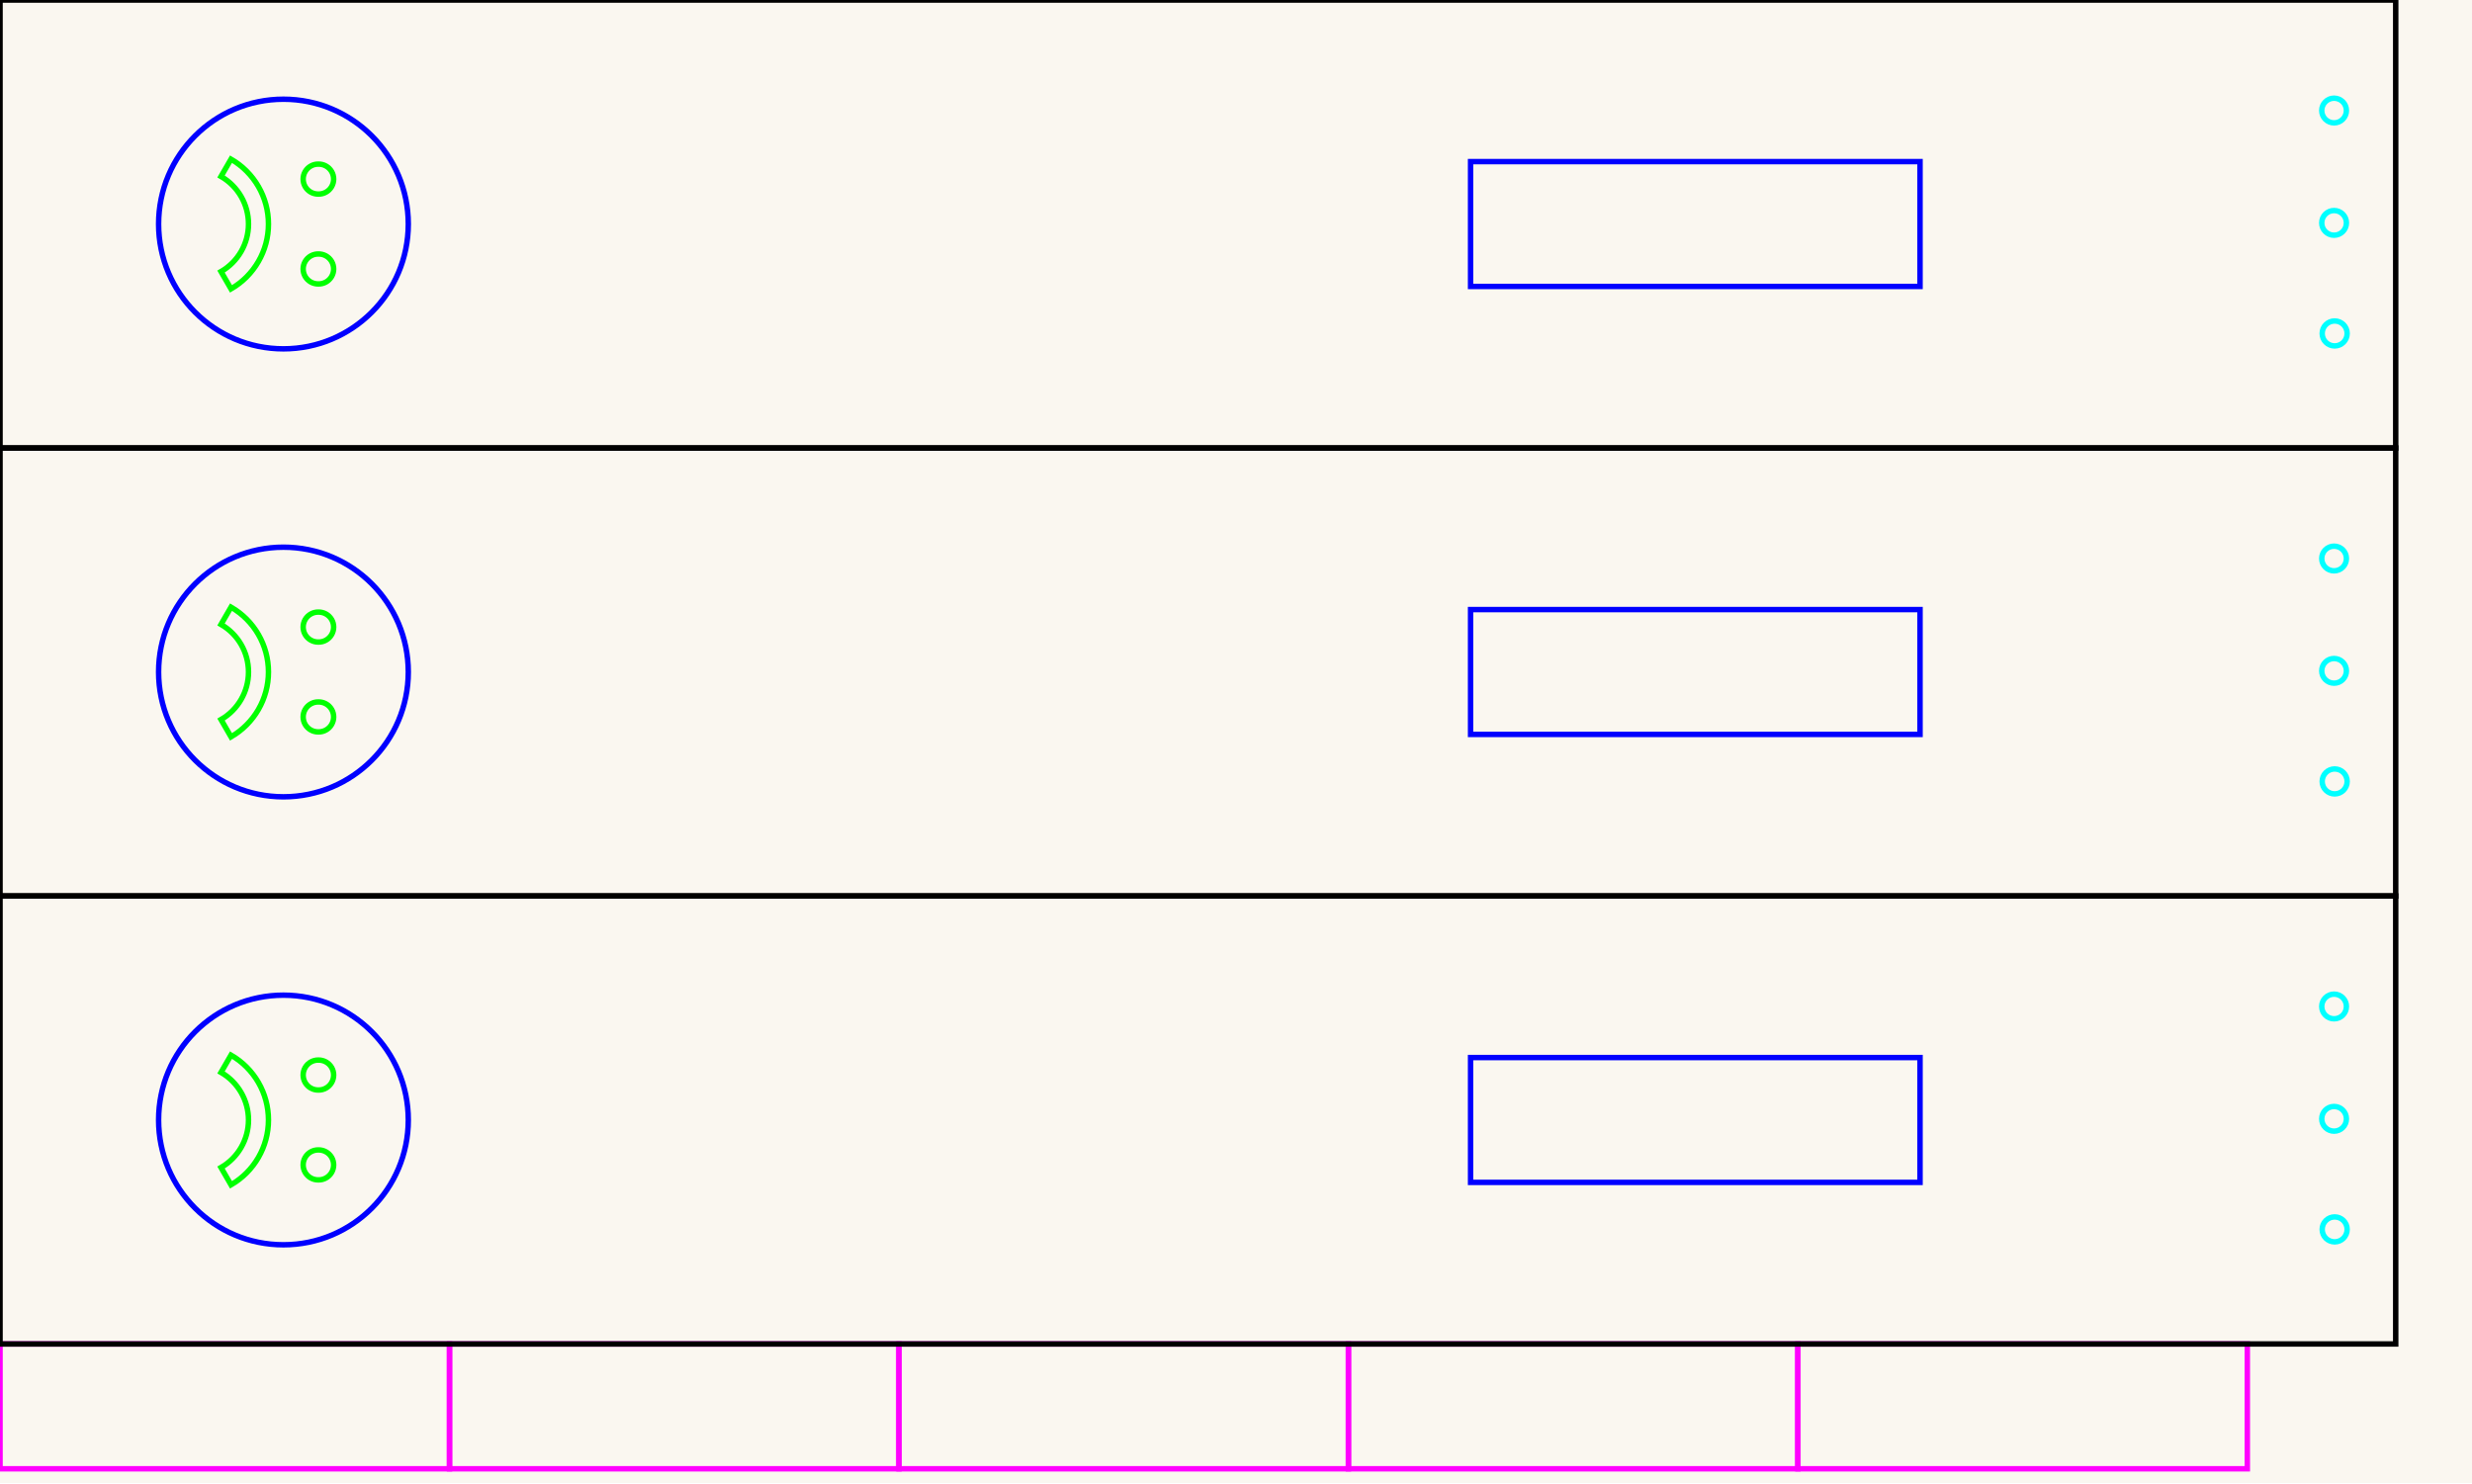
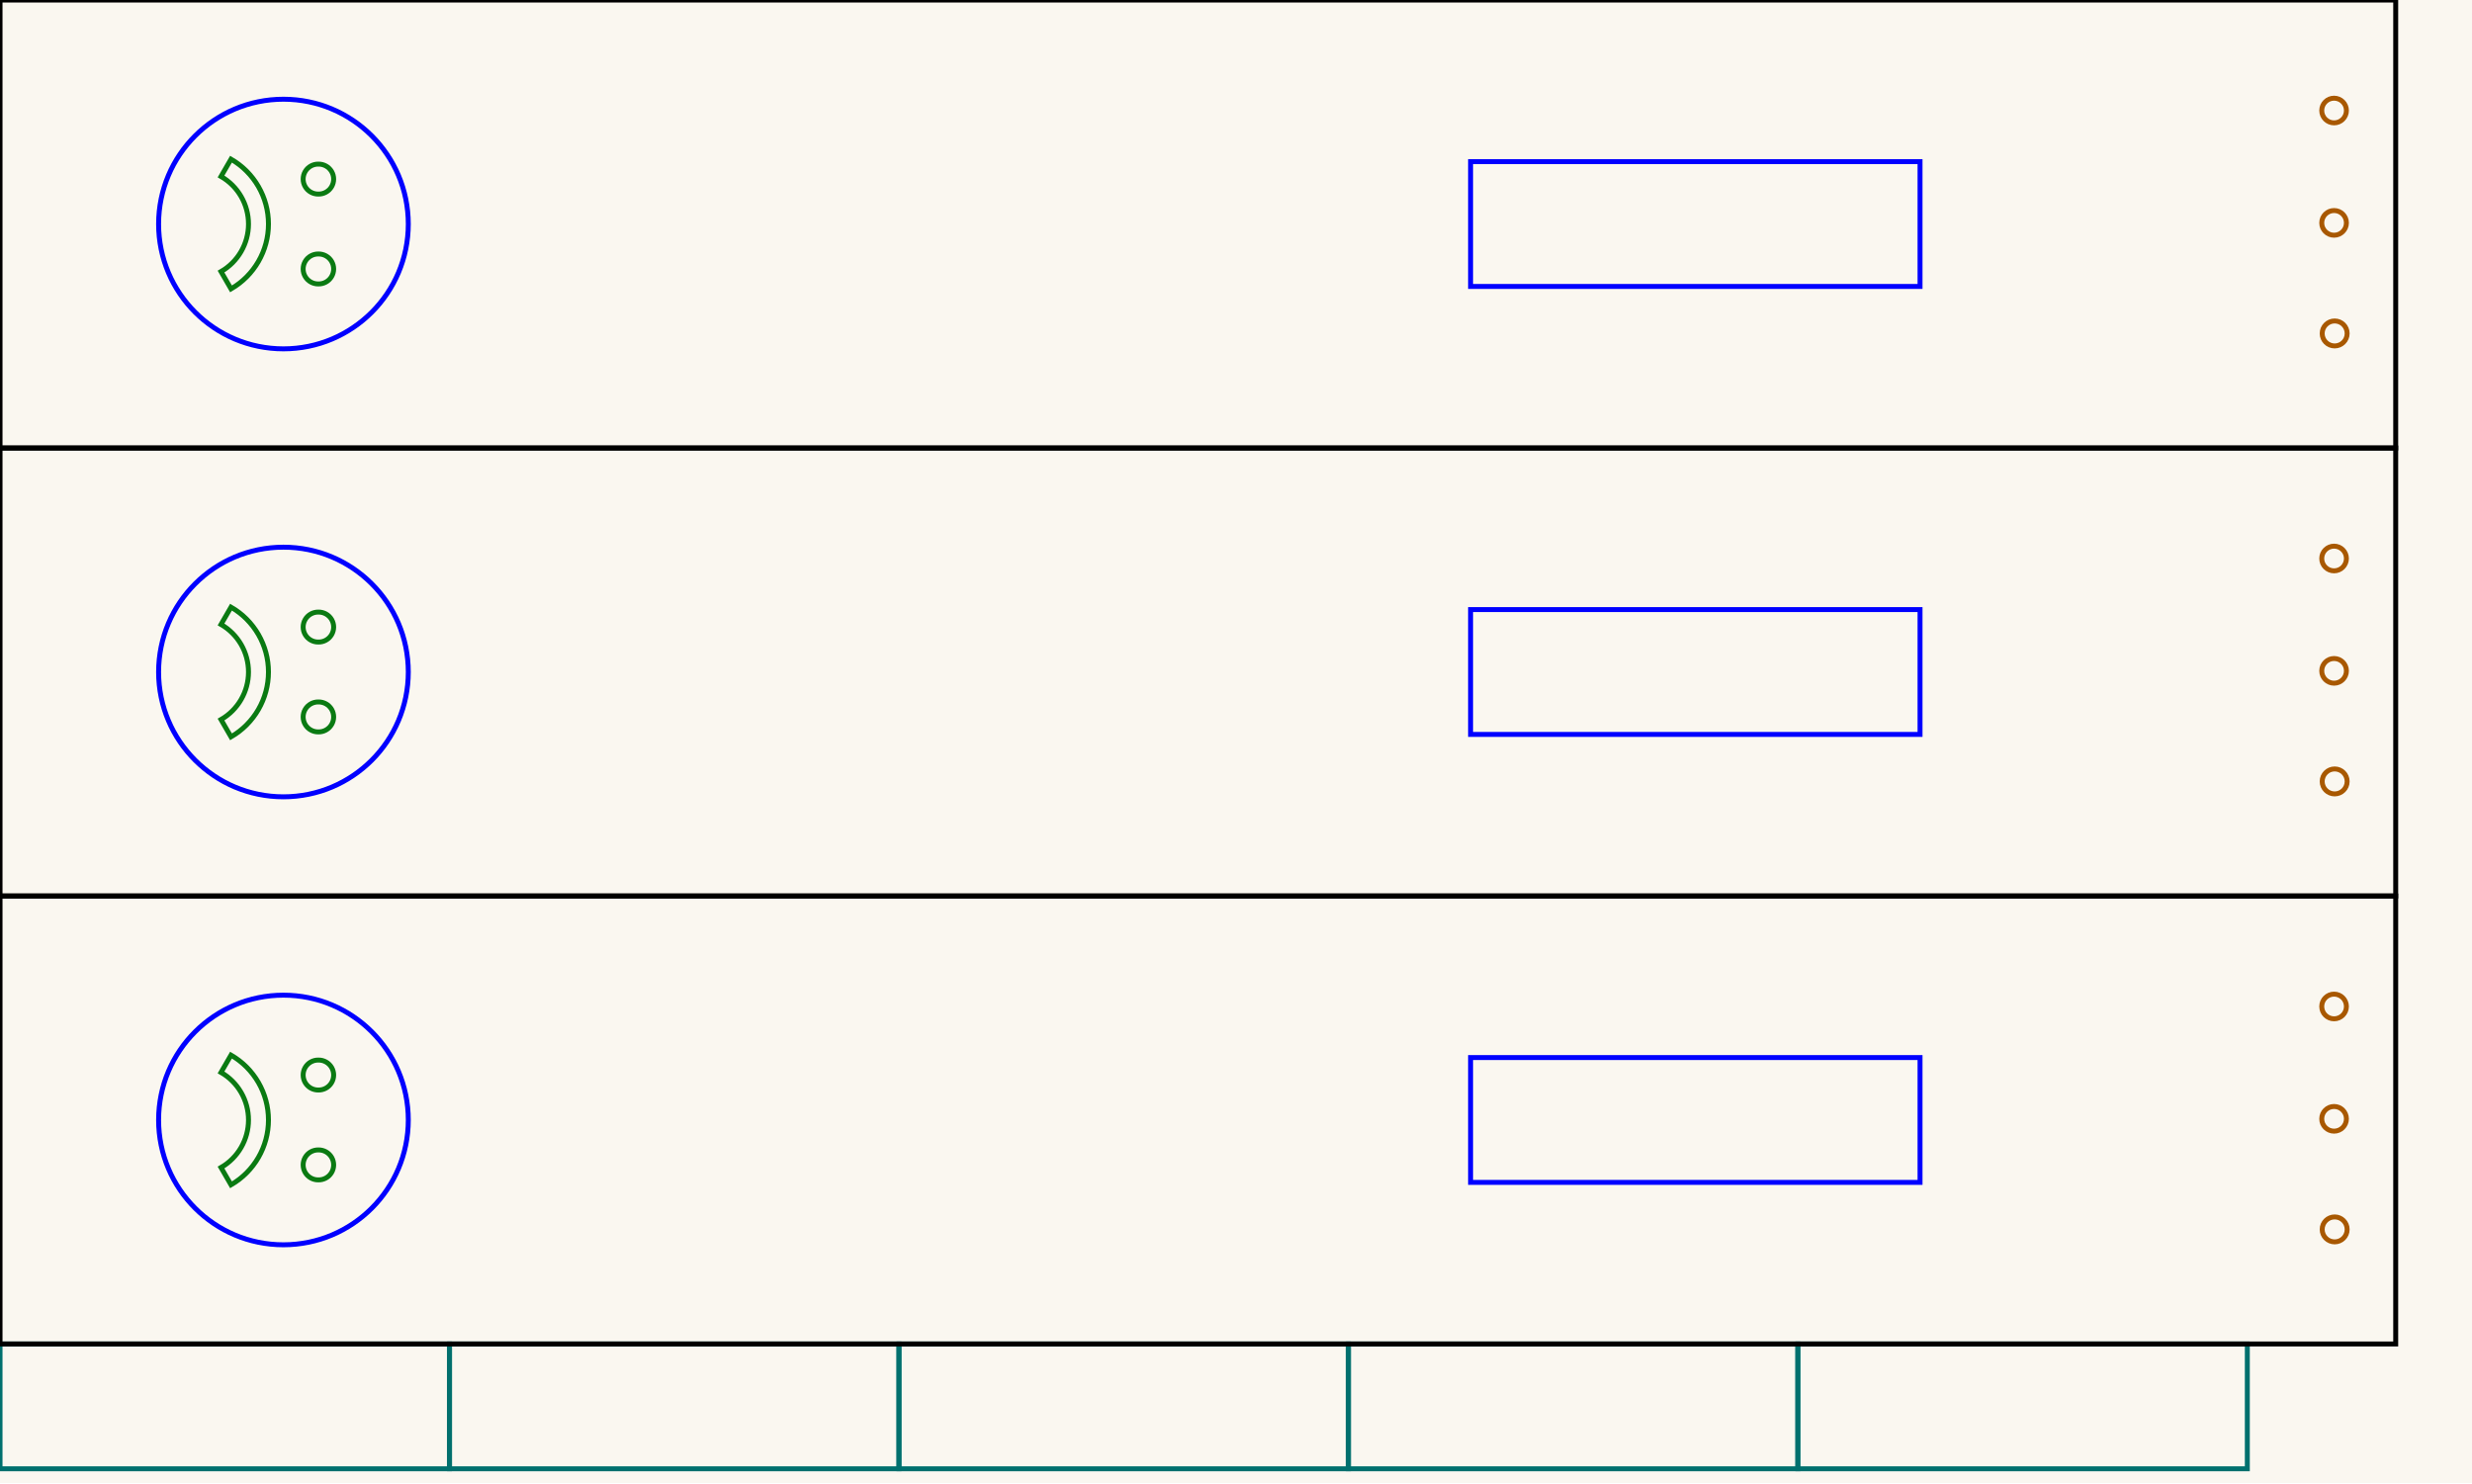
<svg xmlns="http://www.w3.org/2000/svg" width="495mm" height="297mm" viewBox="0 0 495 297" version="1.1" id="svg1">
-   <rect x="0" y="0" width="495" height="297" fill="#faf7f0" />
+   <rect x="0.0" y="0.0" width="495.0" height="297.0" fill="#faf7f0" />
  <defs id="defs1" />
  <g id="layer1">
-     <rect style="fill:none;stroke:#000000;stroke-width:1.09;stroke-dasharray:none" id="rect1" width="479.715" height="89.715" x="0.008" y="0.008" />
-     <ellipse style="fill:none;stroke:#00ffff;stroke-width:1.09;stroke-dasharray:none;stroke-opacity:1" id="path2" cx="467.382" cy="22.135" rx="2.471" ry="2.471" />
-     <ellipse style="fill:none;stroke:#00ffff;stroke-width:1.09;stroke-dasharray:none;stroke-opacity:1" id="path2-5" cx="467.382" cy="44.635" rx="2.471" ry="2.471" />
-     <circle style="fill:none;stroke:#00ffff;stroke-width:1.09;stroke-dasharray:none;stroke-opacity:1" id="path2-5-8" cx="467.5" cy="66.78" r="2.5" />
-     <rect style="fill:none;stroke:#ff00ff;stroke-width:1.09;stroke-dasharray:none;stroke-opacity:1" id="rect2" width="90" height="25" x="0.008" y="269.152" />
-     <rect style="fill:none;stroke:#ff00ff;stroke-width:1.09;stroke-dasharray:none;stroke-opacity:1" id="rect2-9" width="90" height="25" x="90.008" y="269.152" />
-     <rect style="fill:none;stroke:#ff00ff;stroke-width:1.09;stroke-dasharray:none;stroke-opacity:1" id="rect2-2" width="90" height="25" x="180.008" y="269.152" />
-     <rect style="fill:none;stroke:#ff00ff;stroke-width:1.09;stroke-dasharray:none;stroke-opacity:1" id="rect2-97" width="90" height="25" x="270.008" y="269.152" />
-     <rect style="fill:none;stroke:#ff00ff;stroke-width:1.09;stroke-dasharray:none;stroke-opacity:1" id="rect2-97-0" width="90" height="25" x="360.008" y="269.152" />
-     <rect style="fill:none;stroke:#0000ff;stroke-width:1.09;stroke-dasharray:none;stroke-opacity:1" id="rect2-5" width="90" height="25" x="294.473" y="32.366" />
-     <path d="m 46.258,57.854 a 15,14.998 0 0 0 0,-25.977 l -2,3.463 a 11,10.998 0 0 1 0,19.05 z" id="path4" style="fill:none;stroke:#00ff00;stroke-width:1.09;stroke-dasharray:none;stroke-opacity:1;" />
-     <path d="m 63.758,50.865 a 3,3 0 1 0 0,5.999 3,3 0 1 0 0,-5.999 z" id="path3" style="fill:none;stroke:#00ff00;stroke-width:1.09;stroke-dasharray:none;stroke-opacity:1;" />
-     <path d="m 63.758,32.867 a 3,3 0 1 0 0,5.999 3,3 0 1 0 0,-5.999 z" id="path2-2" style="fill:none;stroke:#00ff00;stroke-width:1.09;stroke-dasharray:none;stroke-opacity:1;" />
-     <path d="m 81.758,44.866 a 25,24.996 0 1 0 -50,0 25,24.996 0 1 0 50,0 z" id="path1" style="fill:none;stroke:#0000ff;stroke-width:1.09;stroke-dasharray:none;stroke-opacity:1;" />
-     <rect style="fill:none;stroke:#000000;stroke-width:1.09;stroke-dasharray:none;" id="rect1-4" width="479.715" height="89.715" x="0.008" y="89.723" />
-     <ellipse style="fill:none;stroke:#00ffff;stroke-width:1.09;stroke-dasharray:none;stroke-opacity:1;" id="path2-23" cx="467.382" cy="111.85" rx="2.471" ry="2.471" />
-     <ellipse style="fill:none;stroke:#00ffff;stroke-width:1.09;stroke-dasharray:none;stroke-opacity:1;" id="path2-5-3" cx="467.382" cy="134.35" rx="2.471" ry="2.471" />
-     <circle style="fill:none;stroke:#00ffff;stroke-width:1.09;stroke-dasharray:none;stroke-opacity:1;" id="path2-5-8-7" cx="467.5" cy="156.495" r="2.5" />
-     <rect style="fill:none;stroke:#0000ff;stroke-width:1.09;stroke-dasharray:none;stroke-opacity:1" id="rect2-5-0" width="90" height="25" x="294.473" y="122.08" />
-     <path d="m 46.258,147.569 a 15,14.998 0 0 0 0,-25.977 l -2,3.463 a 11,10.998 0 0 1 0,19.05 z" id="path4-0" style="fill:none;stroke:#00ff00;stroke-width:1.09;stroke-dasharray:none;stroke-opacity:1;" />
-     <path d="m 63.758,140.579 a 3,3 0 1 0 0,5.999 3,3 0 1 0 0,-5.999 z" id="path3-1" style="fill:none;stroke:#00ff00;stroke-width:1.09;stroke-dasharray:none;stroke-opacity:1;" />
-     <path d="m 63.758,122.582 a 3,3 0 1 0 0,5.999 3,3 0 1 0 0,-5.999 z" id="path2-2-0" style="fill:none;stroke:#00ff00;stroke-width:1.09;stroke-dasharray:none;stroke-opacity:1;" />
-     <path d="m 81.758,134.58 a 25,24.996 0 1 0 -50,0 25,24.996 0 1 0 50,0 z" id="path1-3" style="fill:none;stroke:#0000ff;stroke-width:1.09;stroke-dasharray:none;stroke-opacity:1;" />
-     <rect style="fill:none;stroke:#000000;stroke-width:1.09;stroke-dasharray:none;" id="rect1-3" width="479.715" height="89.715" x="0.008" y="179.438" />
-     <ellipse style="fill:none;stroke:#00ffff;stroke-width:1.09;stroke-dasharray:none;stroke-opacity:1;" id="path2-6" cx="467.382" cy="201.564" rx="2.471" ry="2.471" />
-     <ellipse style="fill:none;stroke:#00ffff;stroke-width:1.09;stroke-dasharray:none;stroke-opacity:1;" id="path2-5-0" cx="467.382" cy="224.064" rx="2.471" ry="2.471" />
-     <circle style="fill:none;stroke:#00ffff;stroke-width:1.09;stroke-dasharray:none;stroke-opacity:1;" id="path2-5-8-4" cx="467.5" cy="246.209" r="2.5" />
-     <rect style="fill:none;stroke:#0000ff;stroke-width:1.09;stroke-dasharray:none;stroke-opacity:1" id="rect2-5-09" width="90" height="25" x="294.473" y="211.795" />
-     <path d="m 46.258,237.283 a 15,14.998 0 0 0 0,-25.977 l -2,3.463 a 11,10.998 0 0 1 0,19.05 z" id="path4-2" style="fill:none;stroke:#00ff00;stroke-width:1.09;stroke-dasharray:none;stroke-opacity:1;" />
-     <path d="m 63.758,230.294 a 3,3 0 1 0 0,5.999 3,3 0 1 0 0,-5.999 z" id="path3-4" style="fill:none;stroke:#00ff00;stroke-width:1.09;stroke-dasharray:none;stroke-opacity:1;" />
-     <path d="m 63.758,212.297 a 3,3 0 1 0 0,5.999 3,3 0 1 0 0,-5.999 z" id="path2-2-9" style="fill:none;stroke:#00ff00;stroke-width:1.09;stroke-dasharray:none;stroke-opacity:1;" />
-     <path d="m 81.758,224.295 a 25,24.996 0 1 0 -50,0 25,24.996 0 1 0 50,0 z" id="path1-2" style="fill:none;stroke:#0000ff;stroke-width:1.09;stroke-dasharray:none;stroke-opacity:1;" />
+     <rect style="fill:none;stroke:#000000;stroke-width:0.990;stroke-dasharray:none" id="rect1" width="479.715" height="89.715" x="0.008" y="0.008" />
+     <ellipse style="fill:none;stroke:#a85800;stroke-width:0.990;stroke-dasharray:none;stroke-opacity:1" id="path2" cx="467.382" cy="22.135" rx="2.471" ry="2.471" />
+     <ellipse style="fill:none;stroke:#a85800;stroke-width:0.990;stroke-dasharray:none;stroke-opacity:1" id="path2-5" cx="467.382" cy="44.635" rx="2.471" ry="2.471" />
+     <circle style="fill:none;stroke:#a85800;stroke-width:0.990;stroke-dasharray:none;stroke-opacity:1" id="path2-5-8" cx="467.5" cy="66.78" r="2.5" />
+     <rect style="fill:none;stroke:#00706e;stroke-width:0.990;stroke-dasharray:none;stroke-opacity:1" id="rect2" width="90" height="25" x="0.008" y="269.152" />
+     <rect style="fill:none;stroke:#00706e;stroke-width:0.990;stroke-dasharray:none;stroke-opacity:1" id="rect2-9" width="90" height="25" x="90.008" y="269.152" />
+     <rect style="fill:none;stroke:#00706e;stroke-width:0.990;stroke-dasharray:none;stroke-opacity:1" id="rect2-2" width="90" height="25" x="180.008" y="269.152" />
+     <rect style="fill:none;stroke:#00706e;stroke-width:0.990;stroke-dasharray:none;stroke-opacity:1" id="rect2-97" width="90" height="25" x="270.008" y="269.152" />
+     <rect style="fill:none;stroke:#00706e;stroke-width:0.990;stroke-dasharray:none;stroke-opacity:1" id="rect2-97-0" width="90" height="25" x="360.008" y="269.152" />
+     <rect style="fill:none;stroke:#0000ff;stroke-width:0.990;stroke-dasharray:none;stroke-opacity:1" id="rect2-5" width="90" height="25" x="294.473" y="32.366" />
+     <path d="m 46.258,57.854 a 15,14.998 0 0 0 0,-25.977 l -2,3.463 a 11,10.998 0 0 1 0,19.05 z" id="path4" style="fill:none;stroke:#0a7a12;stroke-width:0.990;stroke-dasharray:none;stroke-opacity:1;" />
+     <path d="m 63.758,50.865 a 3,3 0 1 0 0,5.999 3,3 0 1 0 0,-5.999 z" id="path3" style="fill:none;stroke:#0a7a12;stroke-width:0.990;stroke-dasharray:none;stroke-opacity:1;" />
+     <path d="m 63.758,32.867 a 3,3 0 1 0 0,5.999 3,3 0 1 0 0,-5.999 z" id="path2-2" style="fill:none;stroke:#0a7a12;stroke-width:0.990;stroke-dasharray:none;stroke-opacity:1;" />
+     <path d="m 81.758,44.866 a 25,24.996 0 1 0 -50,0 25,24.996 0 1 0 50,0 z" id="path1" style="fill:none;stroke:#0000ff;stroke-width:0.990;stroke-dasharray:none;stroke-opacity:1;" />
+     <rect style="fill:none;stroke:#000000;stroke-width:0.990;stroke-dasharray:none;" id="rect1-4" width="479.715" height="89.715" x="0.008" y="89.723" />
+     <ellipse style="fill:none;stroke:#a85800;stroke-width:0.990;stroke-dasharray:none;stroke-opacity:1;" id="path2-23" cx="467.382" cy="111.85" rx="2.471" ry="2.471" />
+     <ellipse style="fill:none;stroke:#a85800;stroke-width:0.990;stroke-dasharray:none;stroke-opacity:1;" id="path2-5-3" cx="467.382" cy="134.35" rx="2.471" ry="2.471" />
+     <circle style="fill:none;stroke:#a85800;stroke-width:0.990;stroke-dasharray:none;stroke-opacity:1;" id="path2-5-8-7" cx="467.5" cy="156.495" r="2.5" />
+     <rect style="fill:none;stroke:#0000ff;stroke-width:0.990;stroke-dasharray:none;stroke-opacity:1" id="rect2-5-0" width="90" height="25" x="294.473" y="122.08" />
+     <path d="m 46.258,147.569 a 15,14.998 0 0 0 0,-25.977 l -2,3.463 a 11,10.998 0 0 1 0,19.05 z" id="path4-0" style="fill:none;stroke:#0a7a12;stroke-width:0.990;stroke-dasharray:none;stroke-opacity:1;" />
+     <path d="m 63.758,140.579 a 3,3 0 1 0 0,5.999 3,3 0 1 0 0,-5.999 z" id="path3-1" style="fill:none;stroke:#0a7a12;stroke-width:0.990;stroke-dasharray:none;stroke-opacity:1;" />
+     <path d="m 63.758,122.582 a 3,3 0 1 0 0,5.999 3,3 0 1 0 0,-5.999 z" id="path2-2-0" style="fill:none;stroke:#0a7a12;stroke-width:0.990;stroke-dasharray:none;stroke-opacity:1;" />
+     <path d="m 81.758,134.58 a 25,24.996 0 1 0 -50,0 25,24.996 0 1 0 50,0 z" id="path1-3" style="fill:none;stroke:#0000ff;stroke-width:0.990;stroke-dasharray:none;stroke-opacity:1;" />
+     <rect style="fill:none;stroke:#000000;stroke-width:0.990;stroke-dasharray:none;" id="rect1-3" width="479.715" height="89.715" x="0.008" y="179.438" />
+     <ellipse style="fill:none;stroke:#a85800;stroke-width:0.990;stroke-dasharray:none;stroke-opacity:1;" id="path2-6" cx="467.382" cy="201.564" rx="2.471" ry="2.471" />
+     <ellipse style="fill:none;stroke:#a85800;stroke-width:0.990;stroke-dasharray:none;stroke-opacity:1;" id="path2-5-0" cx="467.382" cy="224.064" rx="2.471" ry="2.471" />
+     <circle style="fill:none;stroke:#a85800;stroke-width:0.990;stroke-dasharray:none;stroke-opacity:1;" id="path2-5-8-4" cx="467.5" cy="246.209" r="2.5" />
+     <rect style="fill:none;stroke:#0000ff;stroke-width:0.990;stroke-dasharray:none;stroke-opacity:1" id="rect2-5-09" width="90" height="25" x="294.473" y="211.795" />
+     <path d="m 46.258,237.283 a 15,14.998 0 0 0 0,-25.977 l -2,3.463 a 11,10.998 0 0 1 0,19.05 z" id="path4-2" style="fill:none;stroke:#0a7a12;stroke-width:0.990;stroke-dasharray:none;stroke-opacity:1;" />
+     <path d="m 63.758,230.294 a 3,3 0 1 0 0,5.999 3,3 0 1 0 0,-5.999 z" id="path3-4" style="fill:none;stroke:#0a7a12;stroke-width:0.990;stroke-dasharray:none;stroke-opacity:1;" />
+     <path d="m 63.758,212.297 a 3,3 0 1 0 0,5.999 3,3 0 1 0 0,-5.999 z" id="path2-2-9" style="fill:none;stroke:#0a7a12;stroke-width:0.990;stroke-dasharray:none;stroke-opacity:1;" />
+     <path d="m 81.758,224.295 a 25,24.996 0 1 0 -50,0 25,24.996 0 1 0 50,0 z" id="path1-2" style="fill:none;stroke:#0000ff;stroke-width:0.990;stroke-dasharray:none;stroke-opacity:1;" />
  </g>
</svg>
